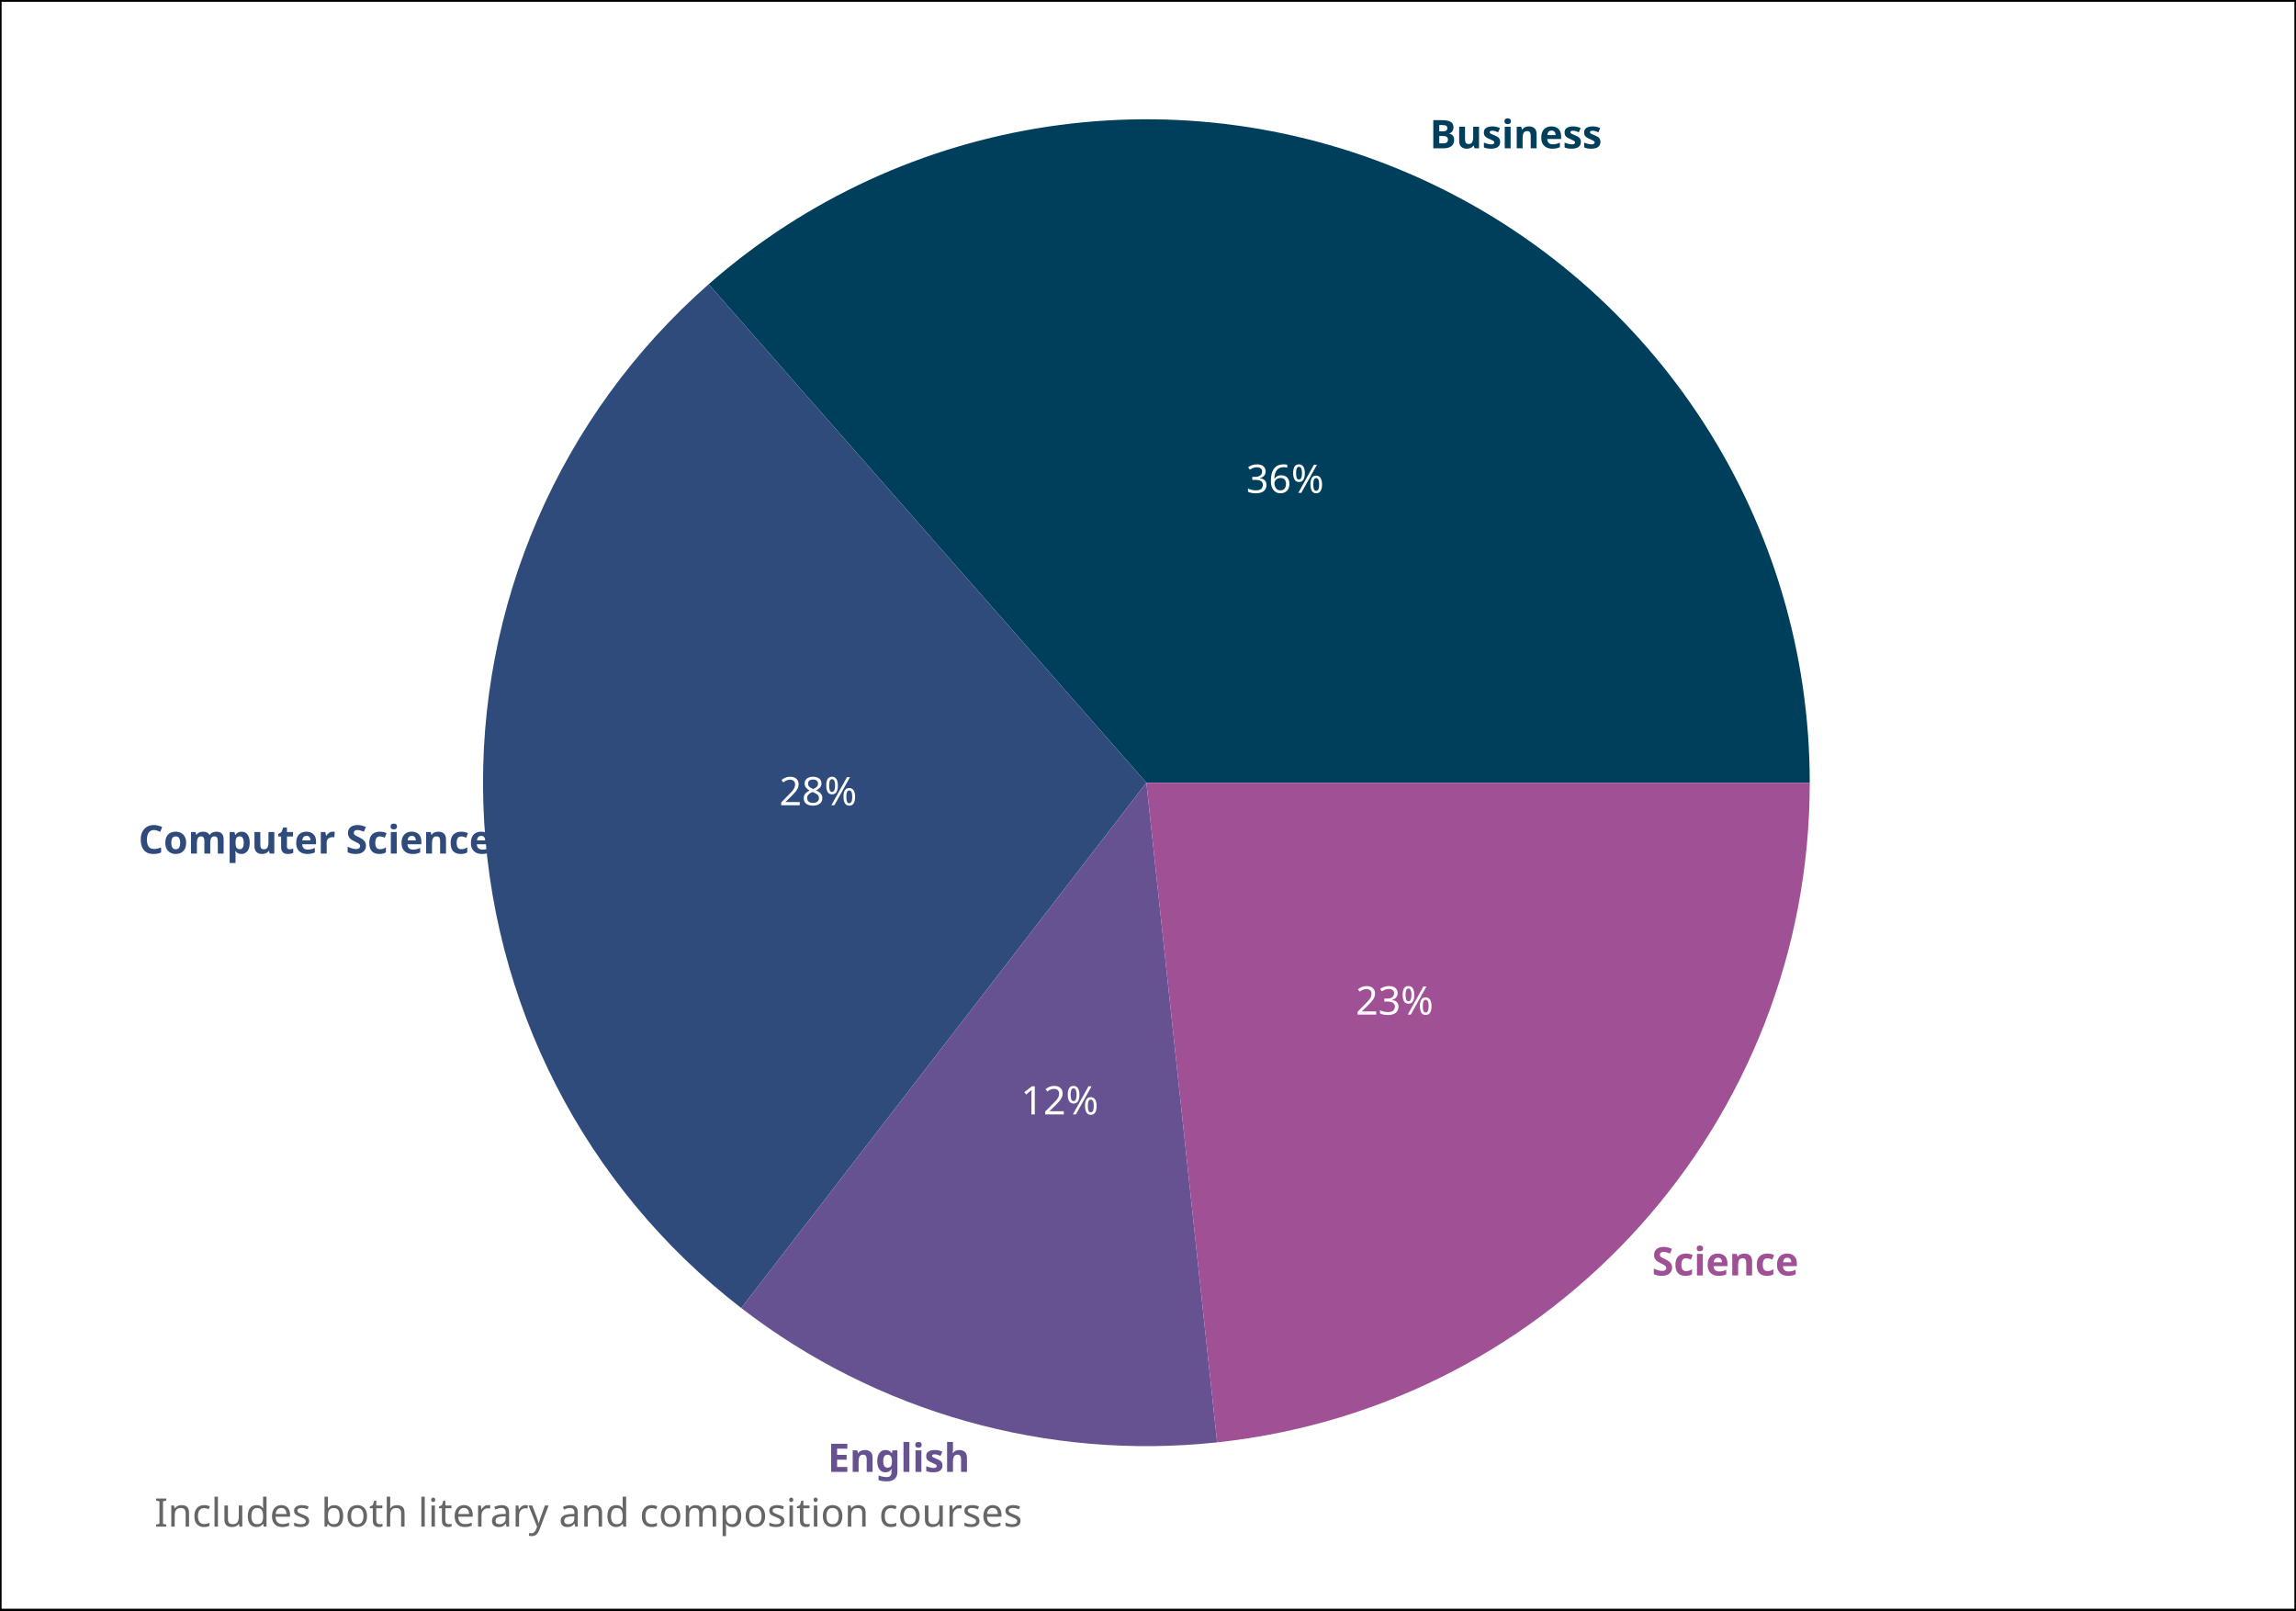
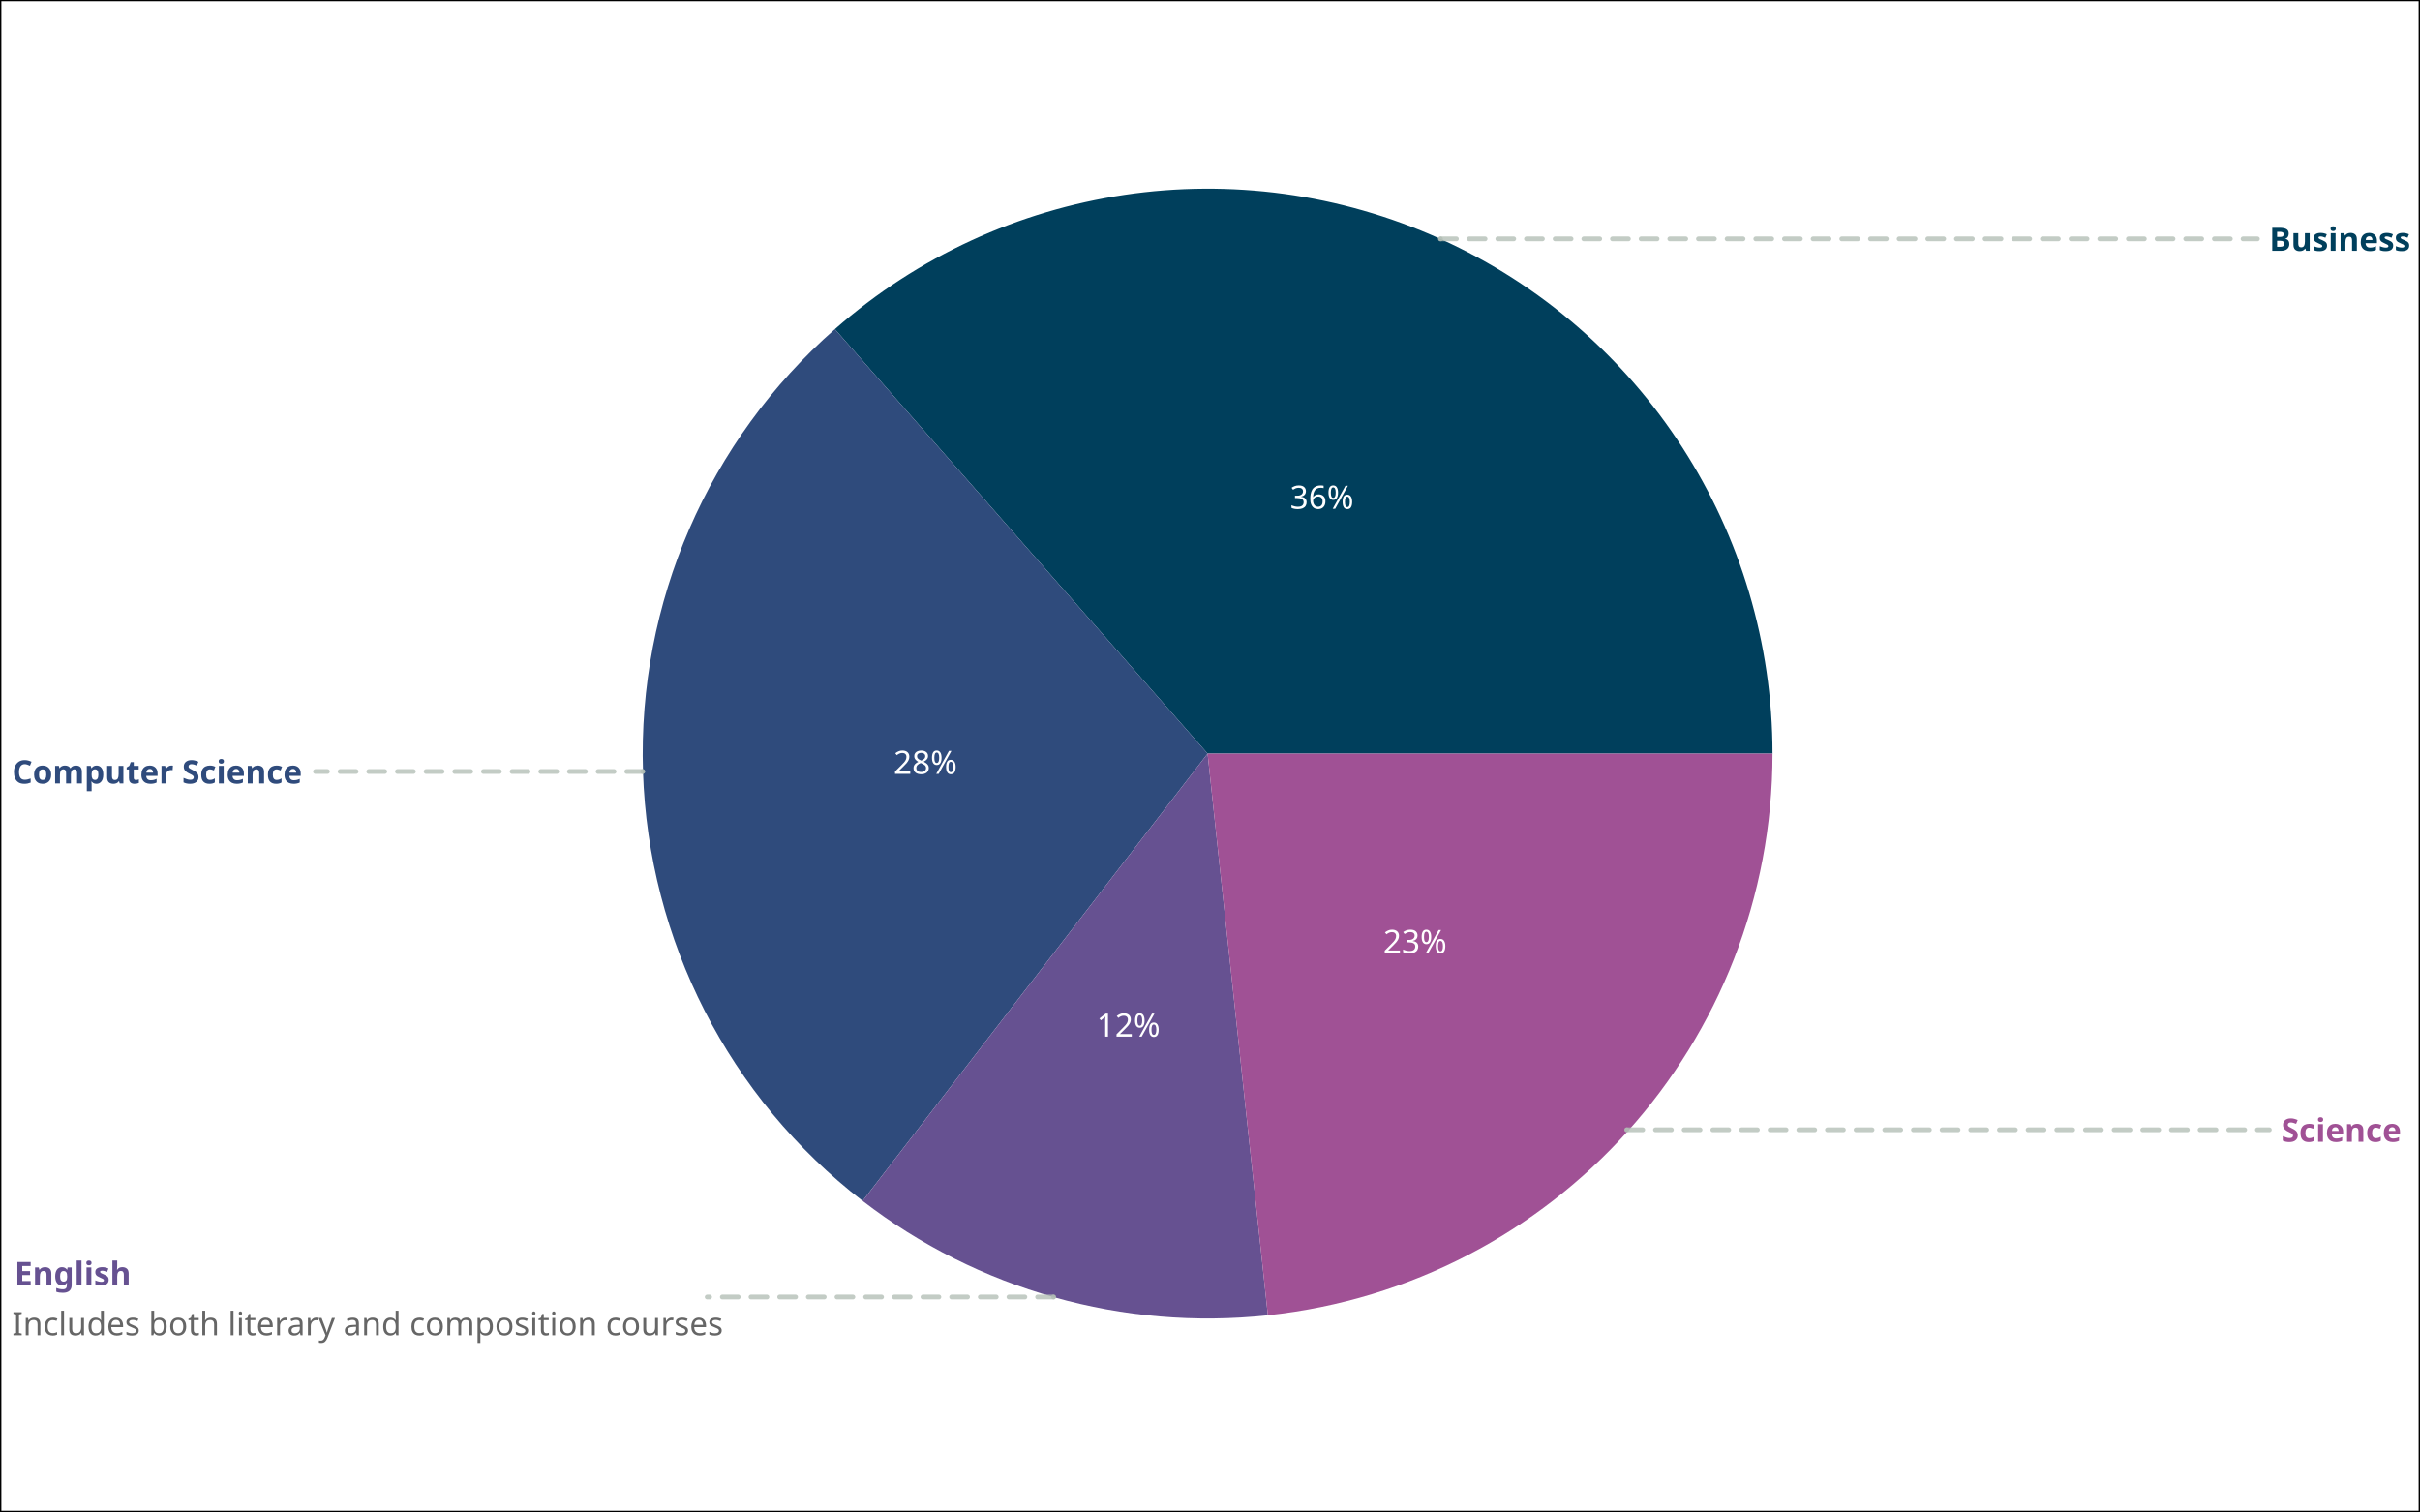
- <svg xmlns="http://www.w3.org/2000/svg" width="25.15cm" height="17.64cm" viewBox="0 0 713 500">
+ <svg xmlns="http://www.w3.org/2000/svg" width="35.74cm" height="22.33cm" viewBox="0 0 1013 633">
  <g style="fill:black; stroke:black; stroke-width:1">
</g>
  <g style="stroke-width:1; stroke-linecap:round; stroke-linejoin:round; fill:#000000; fill-opacity:0.0; stroke:#000000; stroke-opacity:0.0;" transform="translate(0 0) scale(1.00 1.00)">
-     <rect x="0" y="0" width="713" height="500" rx="0.00" shape-rendering="auto" />
+     <rect x="0" y="0" width="1013" height="633" rx="0.00" shape-rendering="auto" />
  </g>
  <g style="stroke-width:1; stroke-linecap:round; stroke-linejoin:round; fill:#FFFFFF; fill-opacity:1.00; stroke:#000000; stroke-opacity:1.00;" transform="translate(0 0) scale(1.00 1.00)">
</g>
  <g style="stroke-width:1; stroke-linecap:round; stroke-linejoin:round; fill:#FFFFFF; fill-opacity:1.00; stroke:#000000; stroke-opacity:1.00;" transform="translate(0 0) scale(1.00 1.00)">
-     <rect x="0" y="0" width="713" height="500" rx="0.00" shape-rendering="auto" />
+     <rect x="0" y="0" width="1013" height="633" rx="0.00" shape-rendering="auto" />
  </g>
  <g style="stroke-width:1; stroke-linecap:round; stroke-linejoin:round; fill:#003F5C; fill-opacity:1.00; stroke:#000000; stroke-opacity:0.0;" transform="translate(0 0) scale(1.00 1.00)">
-     <path d="M562.00 243.00 A206.00 206.00 0 0 0 220.07 88.21 L356.00 243.00 z" shape-rendering="auto" />
+     <path d="M742.00 315.50 A236.50 236.50 0 0 0 349.45 137.79 L505.50 315.50 z" shape-rendering="auto" />
  </g>
  <g style="stroke-width:1; stroke-linecap:round; stroke-linejoin:round; fill:#000000; fill-opacity:0.0; stroke:#000000; stroke-opacity:0.0;" transform="translate(0 0) scale(1.00 1.00)">
-     <path d="M562.00 243.00 A206.00 206.00 0 0 0 220.07 88.21" shape-rendering="auto" />
+     <path d="M742.00 315.50 A236.50 236.50 0 0 0 349.45 137.79" shape-rendering="auto" />
  </g>
  <g style="stroke-width:1; stroke-linecap:round; stroke-linejoin:round; fill:#003F5C; fill-opacity:1.00; stroke:#000000; stroke-opacity:0.0;" transform="translate(0 0) scale(1.00 1.00)">
-     <path d="M356 243 L562 243" shape-rendering="auto" />
-     <path d="M356 243 L220 88" shape-rendering="auto" />
+     <path d="M505 315 L742 315" shape-rendering="auto" />
+     <path d="M505 315 L349 137" shape-rendering="auto" />
  </g>
  <g style="stroke-width:1; stroke-linecap:round; stroke-linejoin:round; fill:#2F4B7C; fill-opacity:1.00; stroke:#000000; stroke-opacity:0.0;" transform="translate(0 0) scale(1.00 1.00)">
-     <path d="M220.07 88.21 A206.00 206.00 0 0 0 230.19 406.12 L356.00 243.00 z" shape-rendering="auto" />
+     <path d="M349.45 137.79 A236.50 236.50 0 0 0 361.07 502.77 L505.50 315.50 z" shape-rendering="auto" />
  </g>
  <g style="stroke-width:1; stroke-linecap:round; stroke-linejoin:round; fill:#000000; fill-opacity:0.0; stroke:#000000; stroke-opacity:0.0;" transform="translate(0 0) scale(1.00 1.00)">
-     <path d="M220.07 88.21 A206.00 206.00 0 0 0 230.19 406.12" shape-rendering="auto" />
+     <path d="M349.45 137.79 A236.50 236.50 0 0 0 361.07 502.77" shape-rendering="auto" />
  </g>
  <g style="stroke-width:1; stroke-linecap:round; stroke-linejoin:round; fill:#2F4B7C; fill-opacity:1.00; stroke:#000000; stroke-opacity:0.0;" transform="translate(0 0) scale(1.00 1.00)">
-     <path d="M356 243 L220 88" shape-rendering="auto" />
-     <path d="M356 243 L230 406" shape-rendering="auto" />
+     <path d="M505 315 L349 137" shape-rendering="auto" />
+     <path d="M505 315 L361 502" shape-rendering="auto" />
  </g>
  <g style="stroke-width:1; stroke-linecap:round; stroke-linejoin:round; fill:#665191; fill-opacity:1.00; stroke:#000000; stroke-opacity:0.0;" transform="translate(0 0) scale(1.00 1.00)">
-     <path d="M230.19 406.12 A206.00 206.00 0 0 0 377.97 447.83 L356.00 243.00 z" shape-rendering="auto" />
+     <path d="M361.07 502.77 A236.50 236.50 0 0 0 530.72 550.65 L505.50 315.50 z" shape-rendering="auto" />
  </g>
  <g style="stroke-width:1; stroke-linecap:round; stroke-linejoin:round; fill:#000000; fill-opacity:0.0; stroke:#000000; stroke-opacity:0.0;" transform="translate(0 0) scale(1.00 1.00)">
-     <path d="M230.19 406.12 A206.00 206.00 0 0 0 377.97 447.83" shape-rendering="auto" />
+     <path d="M361.07 502.77 A236.50 236.50 0 0 0 530.72 550.65" shape-rendering="auto" />
  </g>
  <g style="stroke-width:1; stroke-linecap:round; stroke-linejoin:round; fill:#665191; fill-opacity:1.00; stroke:#000000; stroke-opacity:0.0;" transform="translate(0 0) scale(1.00 1.00)">
-     <path d="M356 243 L230 406" shape-rendering="auto" />
-     <path d="M356 243 L377 447" shape-rendering="auto" />
+     <path d="M505 315 L361 502" shape-rendering="auto" />
+     <path d="M505 315 L530 550" shape-rendering="auto" />
  </g>
  <g style="stroke-width:1; stroke-linecap:round; stroke-linejoin:round; fill:#A05195; fill-opacity:1.00; stroke:#000000; stroke-opacity:0.0;" transform="translate(0 0) scale(1.00 1.00)">
-     <path d="M377.97 447.83 A206.00 206.00 0 0 0 562.00 243.00 L356.00 243.00 z" shape-rendering="auto" />
+     <path d="M530.72 550.65 A236.50 236.50 0 0 0 742.00 315.50 L505.50 315.50 z" shape-rendering="auto" />
  </g>
  <g style="stroke-width:1; stroke-linecap:round; stroke-linejoin:round; fill:#000000; fill-opacity:0.0; stroke:#000000; stroke-opacity:0.0;" transform="translate(0 0) scale(1.00 1.00)">
-     <path d="M377.97 447.83 A206.00 206.00 0 0 0 562.00 243.00" shape-rendering="auto" />
+     <path d="M530.72 550.65 A236.50 236.50 0 0 0 742.00 315.50" shape-rendering="auto" />
  </g>
  <g style="stroke-width:1; stroke-linecap:round; stroke-linejoin:round; fill:#A05195; fill-opacity:1.00; stroke:#000000; stroke-opacity:0.0;" transform="translate(0 0) scale(1.00 1.00)">
-     <path d="M356 243 L377 447" shape-rendering="auto" />
-     <path d="M356 243 L562 243" shape-rendering="auto" />
+     <path d="M505 315 L530 550" shape-rendering="auto" />
+     <path d="M505 315 L742 315" shape-rendering="auto" />
  </g>
  <g style="stroke-width:1; stroke-linecap:round; stroke-linejoin:round; fill:#000000; fill-opacity:1.00; stroke:#000000; stroke-opacity:1.00;" transform="translate(0 0) scale(1.00 1.00)">
-     <text x="387.00" y="153.00" textLength="22" style="font-family:Segoe UI; font-weight:400; font-style:normal; font-size:9.17pt; text-decoration: none; fill:#FFFFFF; fill-opacity:1.00; stroke:#FFFFFF; stroke-opacity:1.00; stroke-width:0; white-space: pre;" xml:space="preserve" transform="rotate(0.00 387.00 153.00)">36%</text>
+     <text x="540.00" y="213.00" textLength="27" style="font-family:Segoe UI; font-weight:400; font-style:normal; font-size:10.13pt; text-decoration: none; fill:#FFFFFF; fill-opacity:1.00; stroke:#FFFFFF; stroke-opacity:1.00; stroke-width:0; white-space: pre;" xml:space="preserve" transform="rotate(0.00 540.00 213.00)">36%</text>
  </g>
  <g style="stroke-width:1; stroke-linecap:round; stroke-linejoin:round; fill:#000000; fill-opacity:1.00; stroke:#000000; stroke-opacity:1.00;" transform="translate(0 0) scale(1.00 1.00)">
-     <text x="242.00" y="250.00" textLength="22" style="font-family:Segoe UI; font-weight:400; font-style:normal; font-size:9.17pt; text-decoration: none; fill:#FFFFFF; fill-opacity:1.00; stroke:#FFFFFF; stroke-opacity:1.00; stroke-width:0; white-space: pre;" xml:space="preserve" transform="rotate(0.00 242.00 250.00)">28%</text>
+     <text x="374.00" y="324.00" textLength="27" style="font-family:Segoe UI; font-weight:400; font-style:normal; font-size:10.13pt; text-decoration: none; fill:#FFFFFF; fill-opacity:1.00; stroke:#FFFFFF; stroke-opacity:1.00; stroke-width:0; white-space: pre;" xml:space="preserve" transform="rotate(0.00 374.00 324.00)">28%</text>
  </g>
  <g style="stroke-width:1; stroke-linecap:round; stroke-linejoin:round; fill:#000000; fill-opacity:1.00; stroke:#000000; stroke-opacity:1.00;" transform="translate(0 0) scale(1.00 1.00)">
-     <text x="317.00" y="346.00" textLength="22" style="font-family:Segoe UI; font-weight:400; font-style:normal; font-size:9.17pt; text-decoration: none; fill:#FFFFFF; fill-opacity:1.00; stroke:#FFFFFF; stroke-opacity:1.00; stroke-width:0; white-space: pre;" xml:space="preserve" transform="rotate(0.00 317.00 346.00)">12%</text>
+     <text x="459.00" y="434.00" textLength="27" style="font-family:Segoe UI; font-weight:400; font-style:normal; font-size:10.13pt; text-decoration: none; fill:#FFFFFF; fill-opacity:1.00; stroke:#FFFFFF; stroke-opacity:1.00; stroke-width:0; white-space: pre;" xml:space="preserve" transform="rotate(0.00 459.00 434.00)">12%</text>
  </g>
  <g style="stroke-width:1; stroke-linecap:round; stroke-linejoin:round; fill:#000000; fill-opacity:1.00; stroke:#000000; stroke-opacity:1.00;" transform="translate(0 0) scale(1.00 1.00)">
-     <text x="421.00" y="315.00" textLength="22" style="font-family:Segoe UI; font-weight:400; font-style:normal; font-size:9.17pt; text-decoration: none; fill:#FFFFFF; fill-opacity:1.00; stroke:#FFFFFF; stroke-opacity:1.00; stroke-width:0; white-space: pre;" xml:space="preserve" transform="rotate(0.00 421.00 315.00)">23%</text>
+     <text x="579.00" y="399.00" textLength="27" style="font-family:Segoe UI; font-weight:400; font-style:normal; font-size:10.13pt; text-decoration: none; fill:#FFFFFF; fill-opacity:1.00; stroke:#FFFFFF; stroke-opacity:1.00; stroke-width:0; white-space: pre;" xml:space="preserve" transform="rotate(0.00 579.00 399.00)">23%</text>
  </g>
  <g style="stroke-width:1; stroke-linecap:round; stroke-linejoin:round; fill:#000000; fill-opacity:1.00; stroke:#000000; stroke-opacity:1.00;" transform="translate(0 0) scale(1.00 1.00)">
-     <text x="444.00" y="46.00" textLength="47" style="font-family:Segoe UI; font-weight:700; font-style:normal; font-size:9.17pt; text-decoration: none; fill:#003F5C; fill-opacity:1.00; stroke:#003F5C; stroke-opacity:1.00; stroke-width:0; white-space: pre;" xml:space="preserve" transform="rotate(0.00 444.00 46.00)">Business</text>
+     <text x="6.00" y="538.00" textLength="46" style="font-family:Segoe UI; font-weight:700; font-style:normal; font-size:10.13pt; text-decoration: none; fill:#665191; fill-opacity:1.00; stroke:#665191; stroke-opacity:1.00; stroke-width:0; white-space: pre;" xml:space="preserve" transform="rotate(0.00 6.00 538.00)">English</text>
+     <text x="5.00" y="559.00" textLength="285" style="font-family:Segoe UI; font-weight:400; font-style:normal; font-size:10.13pt; text-decoration: none; fill:#666666; fill-opacity:1.00; stroke:#666666; stroke-opacity:1.00; stroke-width:0; white-space: pre;" xml:space="preserve" transform="rotate(0.00 5.00 559.00)">Includes both literary and composition courses</text>
+   </g>
+   <g style="stroke-width:2; stroke-linecap:round; stroke-linejoin:round; fill:#FFFFFF; fill-opacity:1.00; stroke:#B2BEB5; stroke-opacity:0.78;" transform="translate(0 0) scale(1.00 1.00)">
+     <path d="M441 543 L441 543" shape-rendering="auto" stroke-dasharray="6.667,5.333" />
+     <path d="M441 543 L296 543" shape-rendering="auto" stroke-dasharray="6.667,5.333" />
  </g>
  <g style="stroke-width:1; stroke-linecap:round; stroke-linejoin:round; fill:#000000; fill-opacity:1.00; stroke:#000000; stroke-opacity:1.00;" transform="translate(0 0) scale(1.00 1.00)">
-     <text x="43.00" y="265.00" textLength="102" style="font-family:Segoe UI; font-weight:700; font-style:normal; font-size:9.17pt; text-decoration: none; fill:#2F4B7C; fill-opacity:1.00; stroke:#2F4B7C; stroke-opacity:1.00; stroke-width:0; white-space: pre;" xml:space="preserve" transform="rotate(0.00 43.00 265.00)">Computer Science</text>
+     <text x="5.00" y="328.00" textLength="121" style="font-family:Segoe UI; font-weight:700; font-style:normal; font-size:10.13pt; text-decoration: none; fill:#2F4B7C; fill-opacity:1.00; stroke:#2F4B7C; stroke-opacity:1.00; stroke-width:0; white-space: pre;" xml:space="preserve" transform="rotate(0.00 5.00 328.00)">Computer Science</text>
+   </g>
+   <g style="stroke-width:2; stroke-linecap:round; stroke-linejoin:round; fill:#FFFFFF; fill-opacity:1.00; stroke:#B2BEB5; stroke-opacity:0.78;" transform="translate(0 0) scale(1.00 1.00)">
+     <path d="M269 323 L269 323" shape-rendering="auto" stroke-dasharray="6.667,5.333" />
+     <path d="M269 323 L132 323" shape-rendering="auto" stroke-dasharray="6.667,5.333" />
  </g>
  <g style="stroke-width:1; stroke-linecap:round; stroke-linejoin:round; fill:#000000; fill-opacity:1.00; stroke:#000000; stroke-opacity:1.00;" transform="translate(0 0) scale(1.00 1.00)">
-     <text x="257.00" y="457.00" textLength="38" style="font-family:Segoe UI; font-weight:700; font-style:normal; font-size:9.17pt; text-decoration: none; fill:#665191; fill-opacity:1.00; stroke:#665191; stroke-opacity:1.00; stroke-width:0; white-space: pre;" xml:space="preserve" transform="rotate(0.00 257.00 457.00)">English</text>
-     <text x="48.00" y="474.00" textLength="247" style="font-family:Segoe UI; font-weight:400; font-style:normal; font-size:9.17pt; text-decoration: none; fill:#666666; fill-opacity:1.00; stroke:#666666; stroke-opacity:1.00; stroke-width:0; white-space: pre;" xml:space="preserve" transform="rotate(0.00 48.00 474.00)">Includes both literary and composition courses</text>
+     <text x="950.00" y="105.00" textLength="55" style="font-family:Segoe UI; font-weight:700; font-style:normal; font-size:10.13pt; text-decoration: none; fill:#003F5C; fill-opacity:1.00; stroke:#003F5C; stroke-opacity:1.00; stroke-width:0; white-space: pre;" xml:space="preserve" transform="rotate(0.00 950.00 105.00)">Business</text>
+   </g>
+   <g style="stroke-width:2; stroke-linecap:round; stroke-linejoin:round; fill:#FFFFFF; fill-opacity:1.00; stroke:#B2BEB5; stroke-opacity:0.78;" transform="translate(0 0) scale(1.00 1.00)">
+     <path d="M603 100 L603 100" shape-rendering="auto" stroke-dasharray="6.667,5.333" />
+     <path d="M603 100 L945 100" shape-rendering="auto" stroke-dasharray="6.667,5.333" />
  </g>
  <g style="stroke-width:1; stroke-linecap:round; stroke-linejoin:round; fill:#000000; fill-opacity:1.00; stroke:#000000; stroke-opacity:1.00;" transform="translate(0 0) scale(1.00 1.00)">
-     <text x="513.00" y="396.00" textLength="43" style="font-family:Segoe UI; font-weight:700; font-style:normal; font-size:9.17pt; text-decoration: none; fill:#A05195; fill-opacity:1.00; stroke:#A05195; stroke-opacity:1.00; stroke-width:0; white-space: pre;" xml:space="preserve" transform="rotate(0.00 513.00 396.00)">Science</text>
+     <text x="955.00" y="478.00" textLength="50" style="font-family:Segoe UI; font-weight:700; font-style:normal; font-size:10.13pt; text-decoration: none; fill:#A05195; fill-opacity:1.00; stroke:#A05195; stroke-opacity:1.00; stroke-width:0; white-space: pre;" xml:space="preserve" transform="rotate(0.00 955.00 478.00)">Science</text>
+   </g>
+   <g style="stroke-width:2; stroke-linecap:round; stroke-linejoin:round; fill:#FFFFFF; fill-opacity:1.00; stroke:#B2BEB5; stroke-opacity:0.78;" transform="translate(0 0) scale(1.00 1.00)">
+     <path d="M681 473 L681 473" shape-rendering="auto" stroke-dasharray="6.667,5.333" />
+     <path d="M681 473 L950 473" shape-rendering="auto" stroke-dasharray="6.667,5.333" />
  </g>
</svg>
